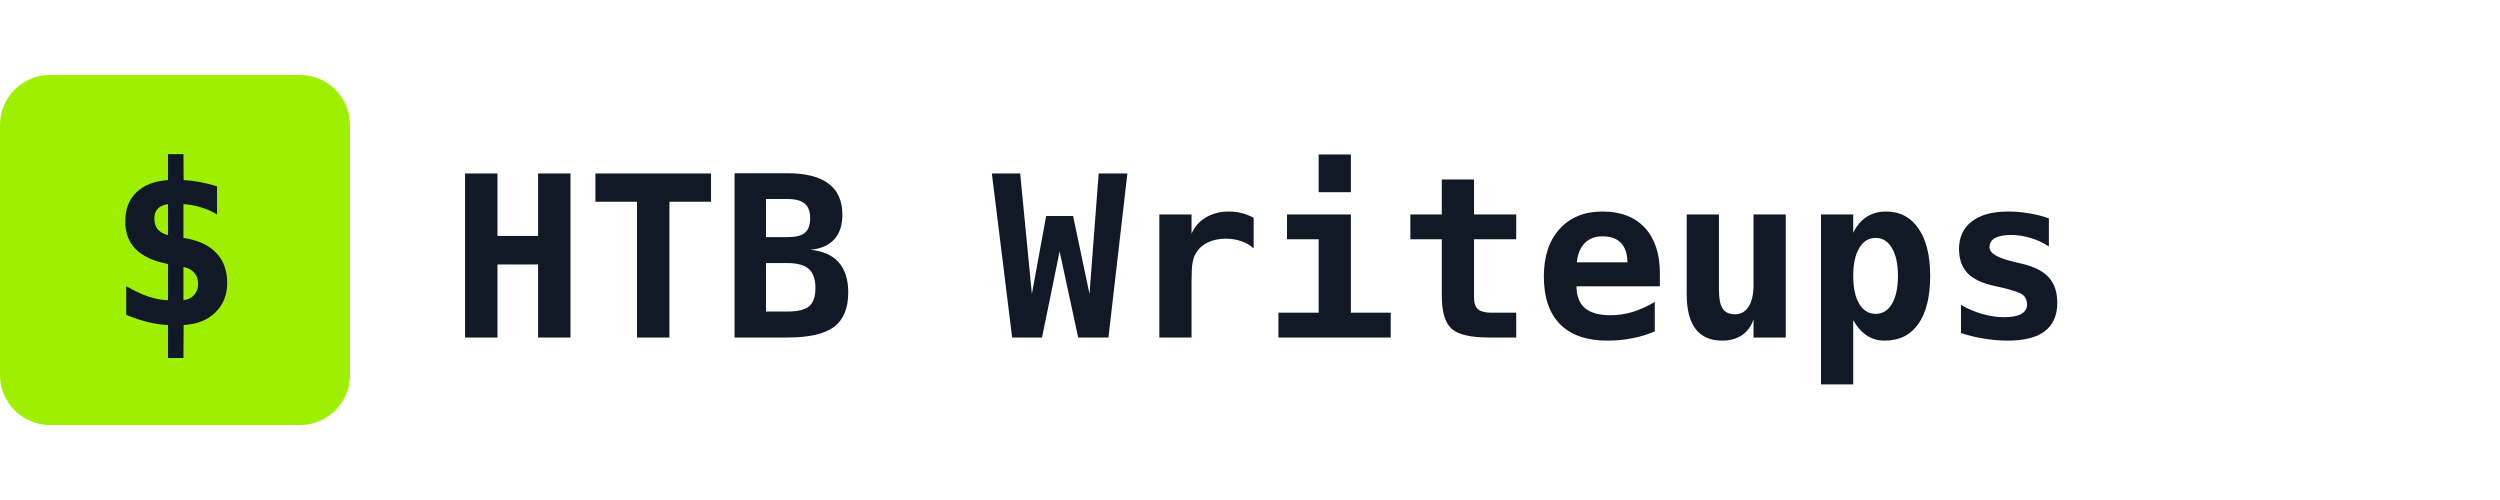
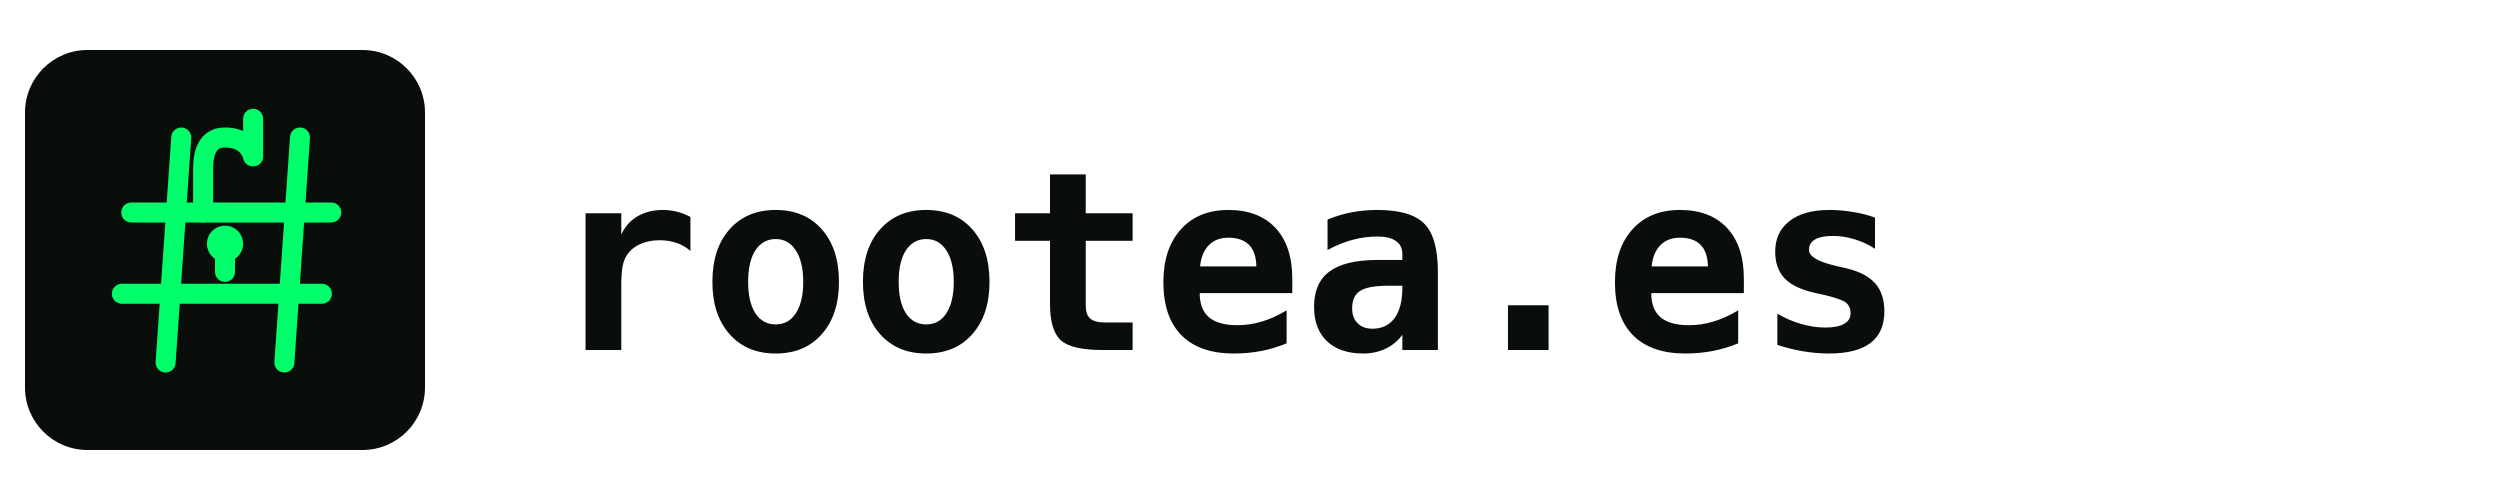
- <svg xmlns="http://www.w3.org/2000/svg" viewBox="0 0 200 40" width="200" height="40">
-   <g fill="#111927" font-family="ui-monospace, SFMono-Regular, Menlo, monospace" font-weight="700">
-     <rect x="0" y="6" width="28" height="28" rx="4" fill="#9FEF00" />
-     <text x="14" y="26" font-size="18" text-anchor="middle" fill="#111927">$</text>
-     <text x="36" y="27" font-size="18">HTB Writeups</text>
+ <svg xmlns="http://www.w3.org/2000/svg" viewBox="0 0 200 40" width="200" height="40" shape-rendering="geometricPrecision">
+   <g transform="translate(2, 4) scale(0.5)">
+     <rect width="64" height="64" rx="10" ry="10" fill="#0A0E0A" />
+     <g stroke="#00FF6A" fill="none" stroke-width="3.2" stroke-linecap="round" stroke-linejoin="round">
+       <path d="M 25 14 L 22.5 50" />
+       <path d="M 44 14 L 41.5 50" />
+       <path d="M 17 26 L 49 26" />
+       <path d="M 15.5 39 L 47.5 39" />
+       <path d="M 28.5 26 L 28.5 19 Q 28.5 14 32 14 Q 35.5 14 36.5 17" />
+       <path d="M 36.5 11 L 36.5 17" />
+       <circle cx="32" cy="31" r="1.3" />
+       <path d="M 32 32 L 32 35.5" />
+     </g>
  </g>
+   <text x="44" y="28" font-family="ui-monospace, SFMono-Regular, Menlo, monospace" font-weight="800" font-size="20" fill="#0A0E0A">rootea.es</text>
</svg>
